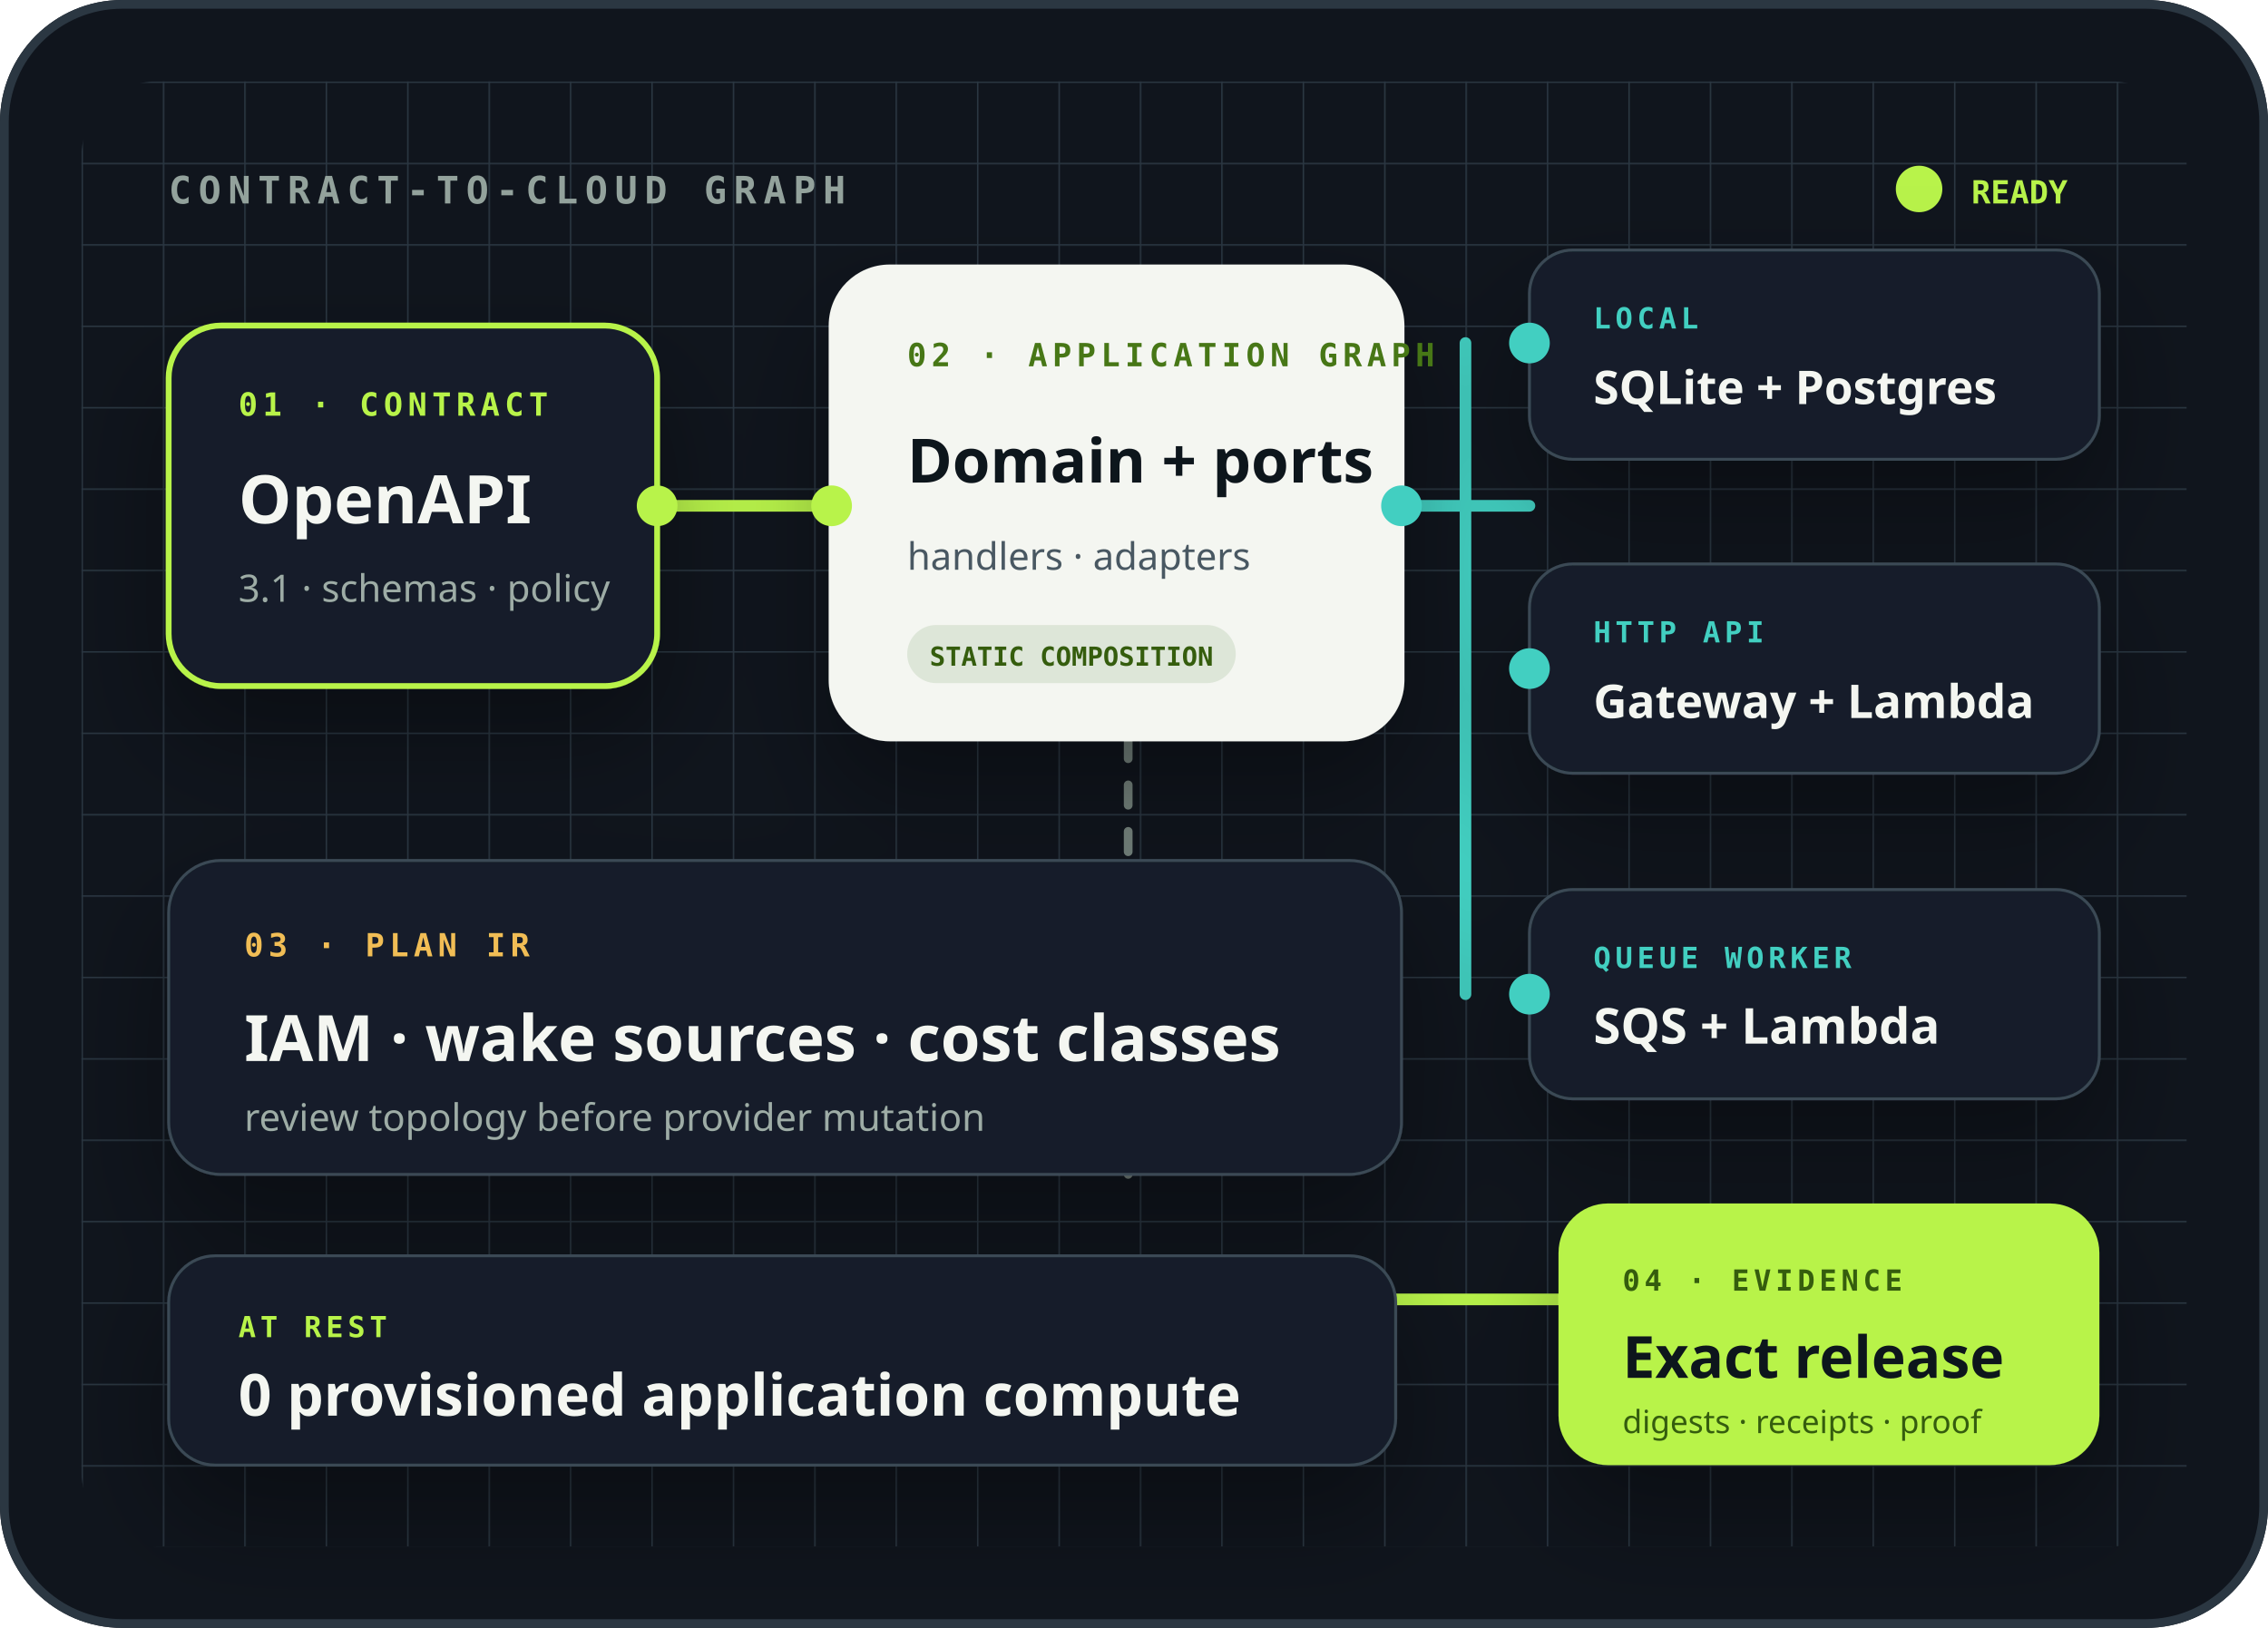
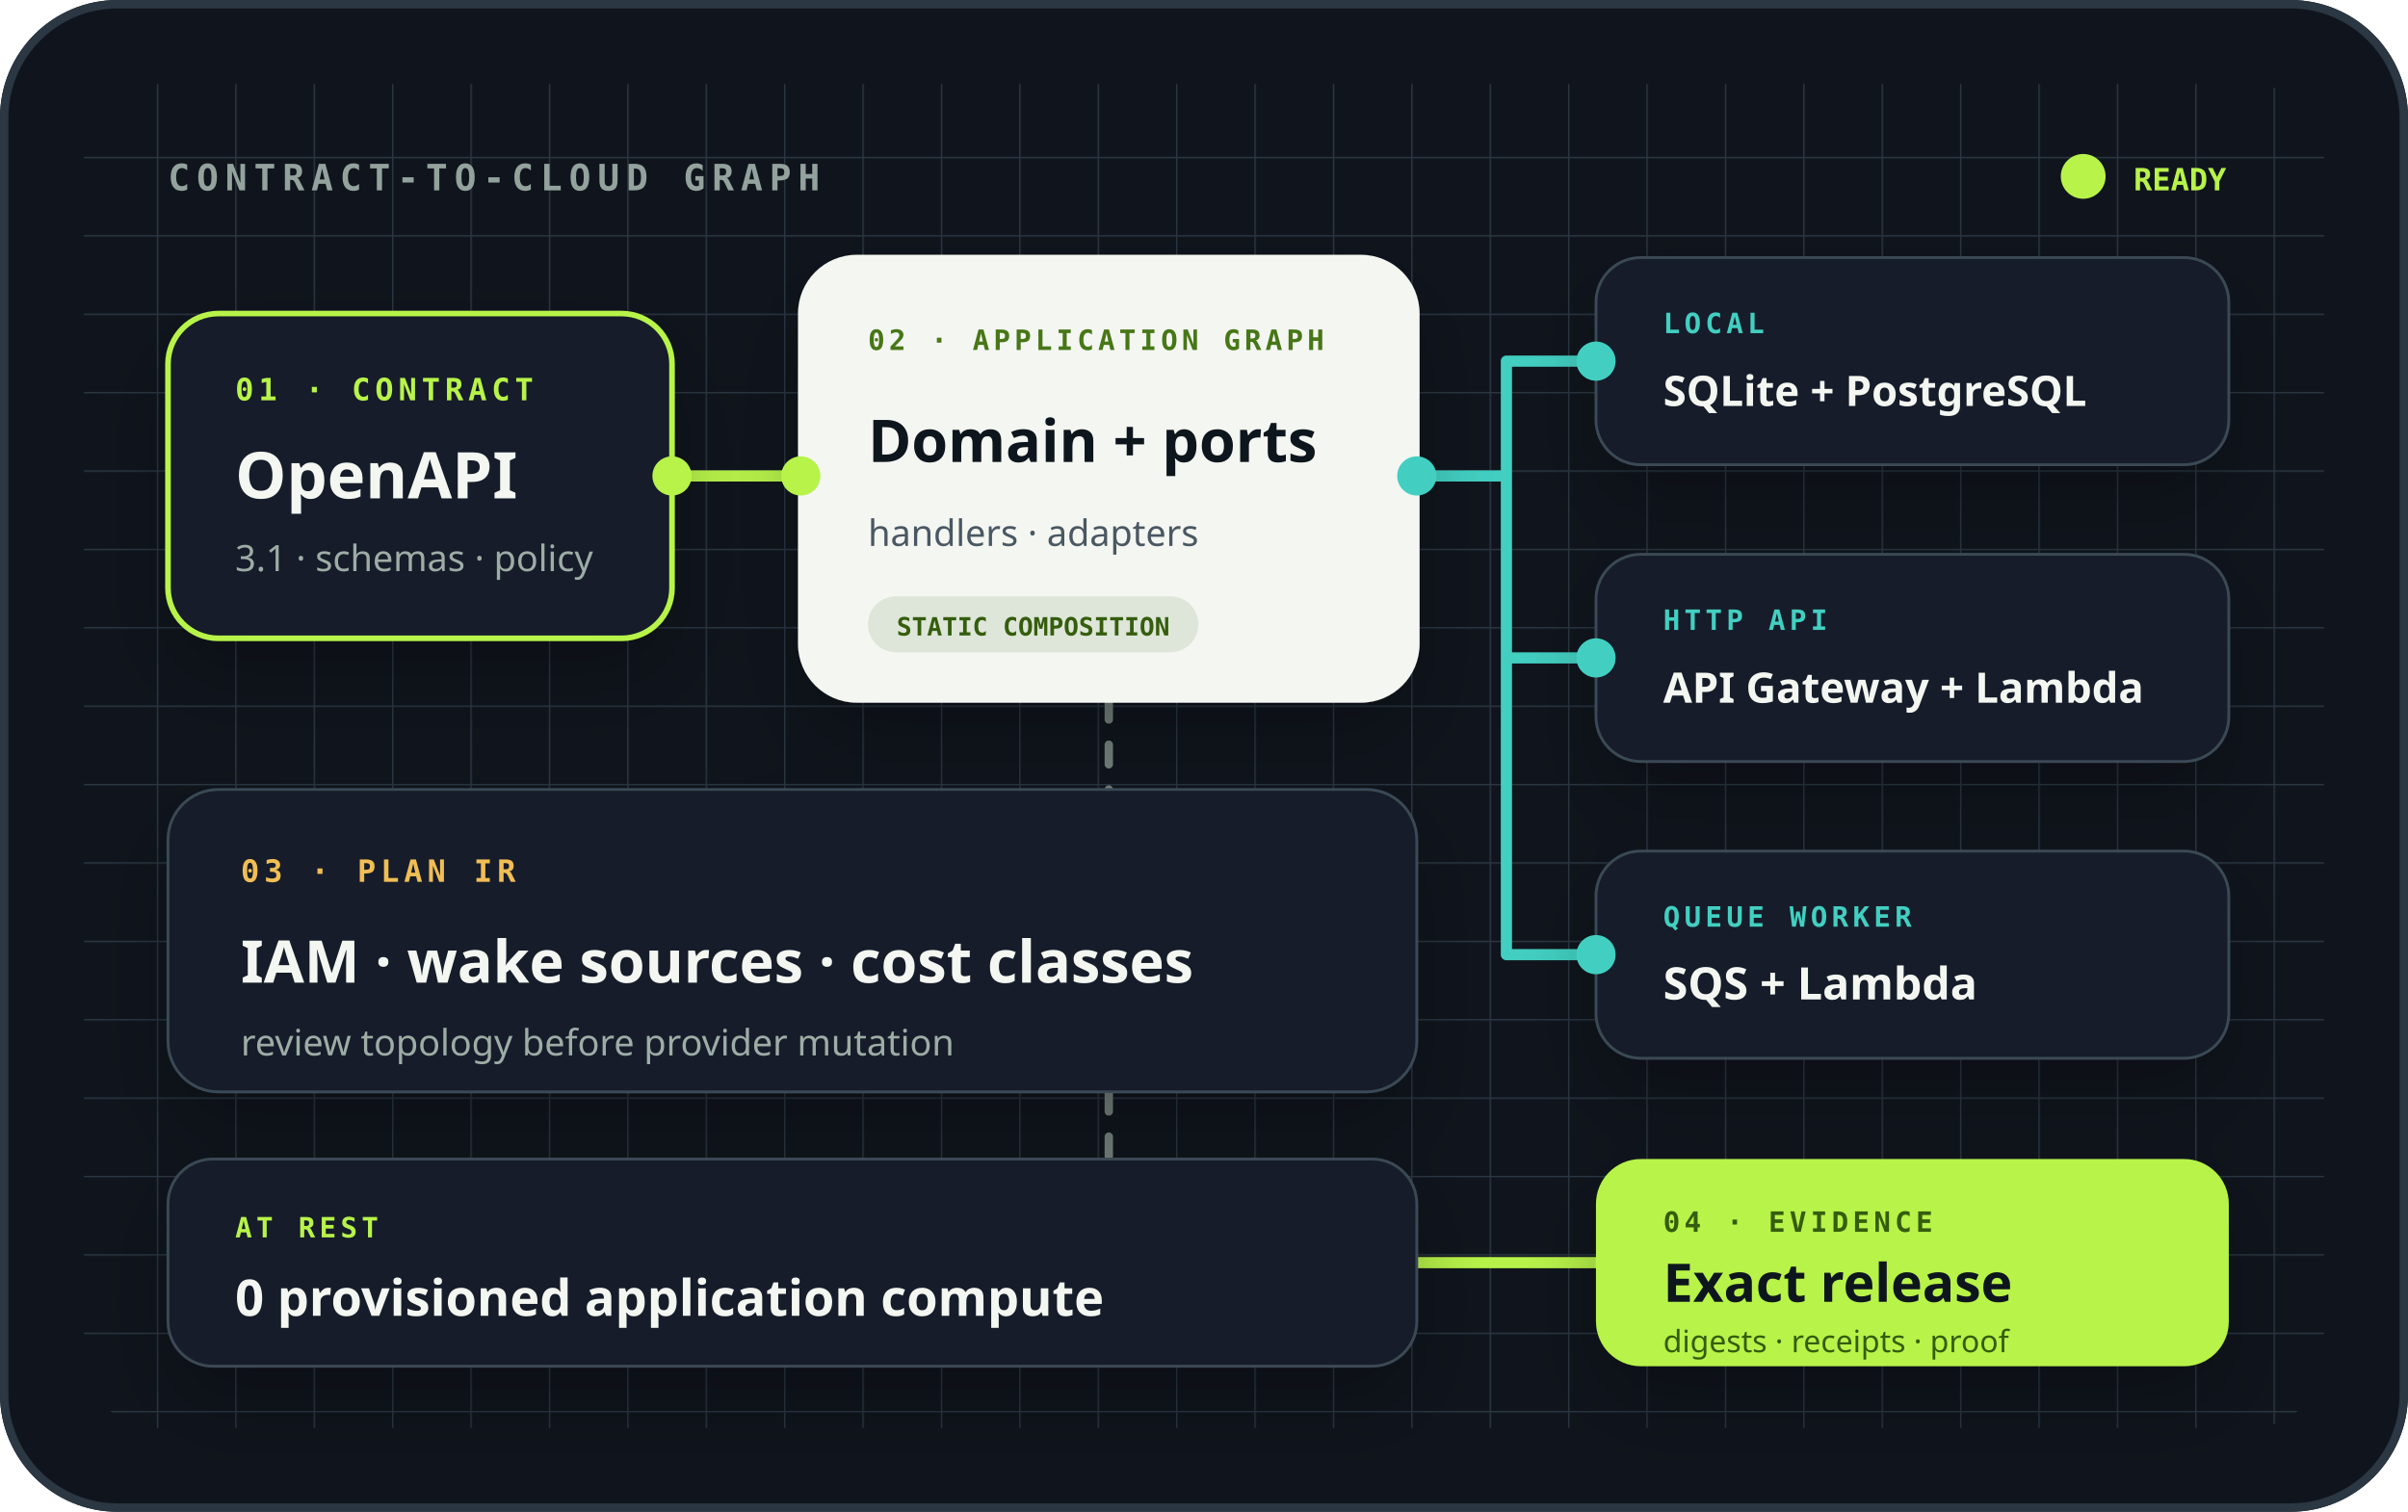
- <svg xmlns="http://www.w3.org/2000/svg" viewBox="0 0 780 560" role="img" aria-labelledby="title desc">
+ <svg xmlns="http://www.w3.org/2000/svg" width="860" height="540" viewBox="0 0 860 540" role="img" aria-labelledby="title desc" style="display:block;max-width:100%;height:auto;margin:0 auto">
  <defs>
    <pattern id="grid" width="28" height="28" patternUnits="userSpaceOnUse">
      <path d="M28 0H0V28" fill="none" stroke="#2A3641" stroke-width="1" />
    </pattern>
    <filter id="shadow" x="-20%" y="-20%" width="140%" height="150%">
-       <feDropShadow dx="0" dy="18" stdDeviation="18" flood-color="#05080B" flood-opacity=".34" />
+       <feDropShadow dx="0" dy="14" stdDeviation="14" flood-color="#05080B" flood-opacity=".28" />
    </filter>
  </defs>
-   <rect width="780" height="560" rx="42" fill="#10151D" />
-   <rect x="1.5" y="1.5" width="777" height="557" rx="40.5" fill="none" stroke="#2B3742" stroke-width="3" />
-   <rect x="28" y="28" width="724" height="504" rx="26" fill="url(#grid)" />
-   <text x="58" y="70" fill="#93A29C" font-family="ui-monospace, SFMono-Regular, Menlo, monospace" font-size="13" font-weight="700" letter-spacing="2.4">CONTRACT-TO-CLOUD GRAPH</text>
-   <circle cx="660" cy="65" r="8" fill="#B8F34A" />
-   <text x="678" y="70" fill="#B8F34A" font-family="ui-monospace, SFMono-Regular, Menlo, monospace" font-size="11" font-weight="700">READY</text>
-   <path d="M226 174H286" stroke="#B8F34A" stroke-width="4" stroke-linecap="round" />
-   <path d="M482 174H526M504 174V118M504 174V230M504 174V342" fill="none" stroke="#42CFC1" stroke-width="4" stroke-linecap="round" stroke-linejoin="round" />
-   <path d="M388 254V404" stroke="#75837D" stroke-width="3" stroke-dasharray="7 9" stroke-linecap="round" />
-   <path d="M480 447H536" stroke="#B8F34A" stroke-width="4" stroke-linecap="round" />
+   <rect width="860" height="540" rx="42" fill="#10151D" />
+   <rect x="1.5" y="1.5" width="857" height="537" rx="40.5" fill="none" stroke="#2B3742" stroke-width="3" />
+   <rect x="30" y="30" width="800" height="480" rx="26" fill="url(#grid)" />
+   <text x="60" y="68" fill="#93A29C" font-family="ui-monospace, SFMono-Regular, Menlo, monospace" font-size="13" font-weight="700" letter-spacing="2.4">CONTRACT-TO-CLOUD GRAPH</text>
+   <circle cx="744" cy="63" r="8" fill="#B8F34A" />
+   <text x="762" y="68" fill="#B8F34A" font-family="ui-monospace, SFMono-Regular, Menlo, monospace" font-size="11" font-weight="700">READY</text>
+   <g aria-hidden="true">
+     <path d="M240 170H286" stroke="#B8F34A" stroke-width="4" stroke-linecap="round" />
+     <path d="M506 170H538M538 129V341M538 129H570M538 235H570M538 341H570" fill="none" stroke="#42CFC1" stroke-width="4" stroke-linecap="round" stroke-linejoin="round" />
+     <path d="M396 250V282M396 390V414" stroke="#75837D" stroke-width="3" stroke-dasharray="7 9" stroke-linecap="round" />
+     <path d="M506 451H570" stroke="#B8F34A" stroke-width="4" stroke-linecap="round" />
+   </g>
  <g filter="url(#shadow)">
-     <rect x="58" y="112" width="168" height="124" rx="18" fill="#151F29" stroke="#B8F34A" stroke-width="2" />
-     <text x="82" y="143" fill="#B8F34A" font-family="ui-monospace, SFMono-Regular, Menlo, monospace" font-size="11" font-weight="700" letter-spacing="1.7">01 · CONTRACT</text>
-     <text x="82" y="180" fill="#F4F6F1" font-family="ui-sans-serif, system-ui, sans-serif" font-size="23" font-weight="750">OpenAPI</text>
-     <text x="82" y="207" fill="#9EACA6" font-family="ui-sans-serif, system-ui, sans-serif" font-size="13">3.1 · schemas · policy</text>
-     <rect x="286" y="92" width="196" height="162" rx="20" fill="#F4F6F1" stroke="#F4F6F1" stroke-width="2" />
-     <text x="312" y="126" fill="#477718" font-family="ui-monospace, SFMono-Regular, Menlo, monospace" font-size="11" font-weight="700" letter-spacing="1.7">02 · APPLICATION GRAPH</text>
-     <text x="312" y="166" fill="#10151D" font-family="ui-sans-serif, system-ui, sans-serif" font-size="21" font-weight="780">Domain + ports</text>
-     <text x="312" y="196" fill="#4A5862" font-family="ui-sans-serif, system-ui, sans-serif" font-size="13">handlers · adapters</text>
-     <rect x="312" y="215" width="113" height="20" rx="10" fill="#DDE6D8" />
-     <text x="368.5" y="229" fill="#355D10" font-family="ui-monospace, SFMono-Regular, Menlo, monospace" font-size="9" font-weight="700" text-anchor="middle">STATIC COMPOSITION</text>
-     <rect x="526" y="86" width="196" height="72" rx="15" fill="#151F29" stroke="#3B4A55" />
-     <text x="548" y="113" fill="#42CFC1" font-family="ui-monospace, SFMono-Regular, Menlo, monospace" font-size="10" font-weight="700" letter-spacing="1.5">LOCAL</text>
-     <text x="548" y="139" fill="#F4F6F1" font-family="ui-sans-serif, system-ui, sans-serif" font-size="16" font-weight="720">SQLite + Postgres</text>
-     <rect x="526" y="194" width="196" height="72" rx="15" fill="#151F29" stroke="#3B4A55" />
-     <text x="548" y="221" fill="#42CFC1" font-family="ui-monospace, SFMono-Regular, Menlo, monospace" font-size="10" font-weight="700" letter-spacing="1.5">HTTP API</text>
-     <text x="548" y="247" fill="#F4F6F1" font-family="ui-sans-serif, system-ui, sans-serif" font-size="16" font-weight="720">Gateway + Lambda</text>
-     <rect x="526" y="306" width="196" height="72" rx="15" fill="#151F29" stroke="#3B4A55" />
-     <text x="548" y="333" fill="#42CFC1" font-family="ui-monospace, SFMono-Regular, Menlo, monospace" font-size="10" font-weight="700" letter-spacing="1.5">QUEUE WORKER</text>
-     <text x="548" y="359" fill="#F4F6F1" font-family="ui-sans-serif, system-ui, sans-serif" font-size="17" font-weight="720">SQS + Lambda</text>
-     <rect x="58" y="296" width="424" height="108" rx="18" fill="#151F29" stroke="#3B4A55" />
-     <text x="84" y="329" fill="#F1BD55" font-family="ui-monospace, SFMono-Regular, Menlo, monospace" font-size="11" font-weight="700" letter-spacing="1.7">03 · PLAN IR</text>
-     <text x="84" y="365" fill="#F4F6F1" font-family="ui-sans-serif, system-ui, sans-serif" font-size="22" font-weight="750">IAM · wake sources · cost classes</text>
-     <text x="84" y="389" fill="#9EACA6" font-family="ui-sans-serif, system-ui, sans-serif" font-size="13">review topology before provider mutation</text>
-     <rect x="58" y="432" width="422" height="72" rx="16" fill="#151F29" stroke="#3B4A55" />
-     <text x="82" y="460" fill="#B8F34A" font-family="ui-monospace, SFMono-Regular, Menlo, monospace" font-size="10" font-weight="700" letter-spacing="1.5">AT REST</text>
-     <text x="82" y="487" fill="#F4F6F1" font-family="ui-sans-serif, system-ui, sans-serif" font-size="20" font-weight="760">0 provisioned application compute</text>
-     <rect x="536" y="414" width="186" height="90" rx="17" fill="#B8F34A" />
-     <text x="558" y="444" fill="#355D10" font-family="ui-monospace, SFMono-Regular, Menlo, monospace" font-size="10" font-weight="700" letter-spacing="1.5">04 · EVIDENCE</text>
-     <text x="558" y="474" fill="#10151D" font-family="ui-sans-serif, system-ui, sans-serif" font-size="20" font-weight="800">Exact release</text>
-     <text x="558" y="493" fill="#355D10" font-family="ui-sans-serif, system-ui, sans-serif" font-size="11">digests · receipts · proof</text>
+     <g data-node="contract">
+       <rect x="60" y="112" width="180" height="116" rx="18" fill="#151F29" stroke="#B8F34A" stroke-width="2" />
+       <text x="84" y="143" fill="#B8F34A" font-family="ui-monospace, SFMono-Regular, Menlo, monospace" font-size="11" font-weight="700" letter-spacing="1.7">01 · CONTRACT</text>
+       <text x="84" y="178" fill="#F4F6F1" font-family="ui-sans-serif, system-ui, sans-serif" font-size="23" font-weight="750">OpenAPI</text>
+       <text x="84" y="204" fill="#9EACA6" font-family="ui-sans-serif, system-ui, sans-serif" font-size="13">3.1 · schemas · policy</text>
+     </g>
+     <g data-node="application">
+       <rect x="286" y="92" width="220" height="158" rx="20" fill="#F4F6F1" stroke="#F4F6F1" stroke-width="2" />
+       <text x="310" y="125" fill="#477718" font-family="ui-monospace, SFMono-Regular, Menlo, monospace" font-size="10" font-weight="700" letter-spacing="1.45">02 · APPLICATION GRAPH</text>
+       <text x="310" y="165" fill="#10151D" font-family="ui-sans-serif, system-ui, sans-serif" font-size="21" font-weight="780">Domain + ports</text>
+       <text x="310" y="195" fill="#4A5862" font-family="ui-sans-serif, system-ui, sans-serif" font-size="13">handlers · adapters</text>
+       <rect x="310" y="213" width="118" height="20" rx="10" fill="#DDE6D8" />
+       <text x="369" y="227" fill="#355D10" font-family="ui-monospace, SFMono-Regular, Menlo, monospace" font-size="9" font-weight="700" text-anchor="middle">STATIC COMPOSITION</text>
+     </g>
+     <g data-node="runtime-local">
+       <rect x="570" y="92" width="226" height="74" rx="16" fill="#151F29" stroke="#3B4A55" />
+       <text x="594" y="119" fill="#42CFC1" font-family="ui-monospace, SFMono-Regular, Menlo, monospace" font-size="10" font-weight="700" letter-spacing="1.5">LOCAL</text>
+       <text x="594" y="145" fill="#F4F6F1" font-family="ui-sans-serif, system-ui, sans-serif" font-size="15" font-weight="720">SQLite + PostgreSQL</text>
+     </g>
+     <g data-node="runtime-http">
+       <rect x="570" y="198" width="226" height="74" rx="16" fill="#151F29" stroke="#3B4A55" />
+       <text x="594" y="225" fill="#42CFC1" font-family="ui-monospace, SFMono-Regular, Menlo, monospace" font-size="10" font-weight="700" letter-spacing="1.5">HTTP API</text>
+       <text x="594" y="251" fill="#F4F6F1" font-family="ui-sans-serif, system-ui, sans-serif" font-size="15" font-weight="720">API Gateway + Lambda</text>
+     </g>
+     <g data-node="runtime-queue">
+       <rect x="570" y="304" width="226" height="74" rx="16" fill="#151F29" stroke="#3B4A55" />
+       <text x="594" y="331" fill="#42CFC1" font-family="ui-monospace, SFMono-Regular, Menlo, monospace" font-size="10" font-weight="700" letter-spacing="1.5">QUEUE WORKER</text>
+       <text x="594" y="357" fill="#F4F6F1" font-family="ui-sans-serif, system-ui, sans-serif" font-size="16" font-weight="720">SQS + Lambda</text>
+     </g>
+     <g data-node="plan">
+       <rect x="60" y="282" width="446" height="108" rx="18" fill="#151F29" stroke="#3B4A55" />
+       <text x="86" y="315" fill="#F1BD55" font-family="ui-monospace, SFMono-Regular, Menlo, monospace" font-size="11" font-weight="700" letter-spacing="1.7">03 · PLAN IR</text>
+       <text x="86" y="351" fill="#F4F6F1" font-family="ui-sans-serif, system-ui, sans-serif" font-size="21" font-weight="750">IAM · wake sources · cost classes</text>
+       <text x="86" y="377" fill="#9EACA6" font-family="ui-sans-serif, system-ui, sans-serif" font-size="13">review topology before provider mutation</text>
+     </g>
+     <g data-node="idle">
+       <rect x="60" y="414" width="446" height="74" rx="16" fill="#151F29" stroke="#3B4A55" />
+       <text x="84" y="442" fill="#B8F34A" font-family="ui-monospace, SFMono-Regular, Menlo, monospace" font-size="10" font-weight="700" letter-spacing="1.5">AT REST</text>
+       <text x="84" y="470" fill="#F4F6F1" font-family="ui-sans-serif, system-ui, sans-serif" font-size="18" font-weight="760">0 provisioned application compute</text>
+     </g>
+     <g data-node="evidence">
+       <rect x="570" y="414" width="226" height="74" rx="16" fill="#B8F34A" />
+       <text x="594" y="440" fill="#355D10" font-family="ui-monospace, SFMono-Regular, Menlo, monospace" font-size="10" font-weight="700" letter-spacing="1.5">04 · EVIDENCE</text>
+       <text x="594" y="465" fill="#10151D" font-family="ui-sans-serif, system-ui, sans-serif" font-size="19" font-weight="800">Exact release</text>
+       <text x="594" y="483" fill="#355D10" font-family="ui-sans-serif, system-ui, sans-serif" font-size="11">digests · receipts · proof</text>
+     </g>
  </g>
-   <circle cx="226" cy="174" r="7" fill="#B8F34A" />
-   <circle cx="286" cy="174" r="7" fill="#B8F34A" />
-   <circle cx="482" cy="174" r="7" fill="#42CFC1" />
-   <circle cx="526" cy="118" r="7" fill="#42CFC1" />
-   <circle cx="526" cy="230" r="7" fill="#42CFC1" />
-   <circle cx="526" cy="342" r="7" fill="#42CFC1" />
+   <circle cx="240" cy="170" r="7" fill="#B8F34A" />
+   <circle cx="286" cy="170" r="7" fill="#B8F34A" />
+   <circle cx="506" cy="170" r="7" fill="#42CFC1" />
+   <circle cx="570" cy="129" r="7" fill="#42CFC1" />
+   <circle cx="570" cy="235" r="7" fill="#42CFC1" />
+   <circle cx="570" cy="341" r="7" fill="#42CFC1" />
</svg>
